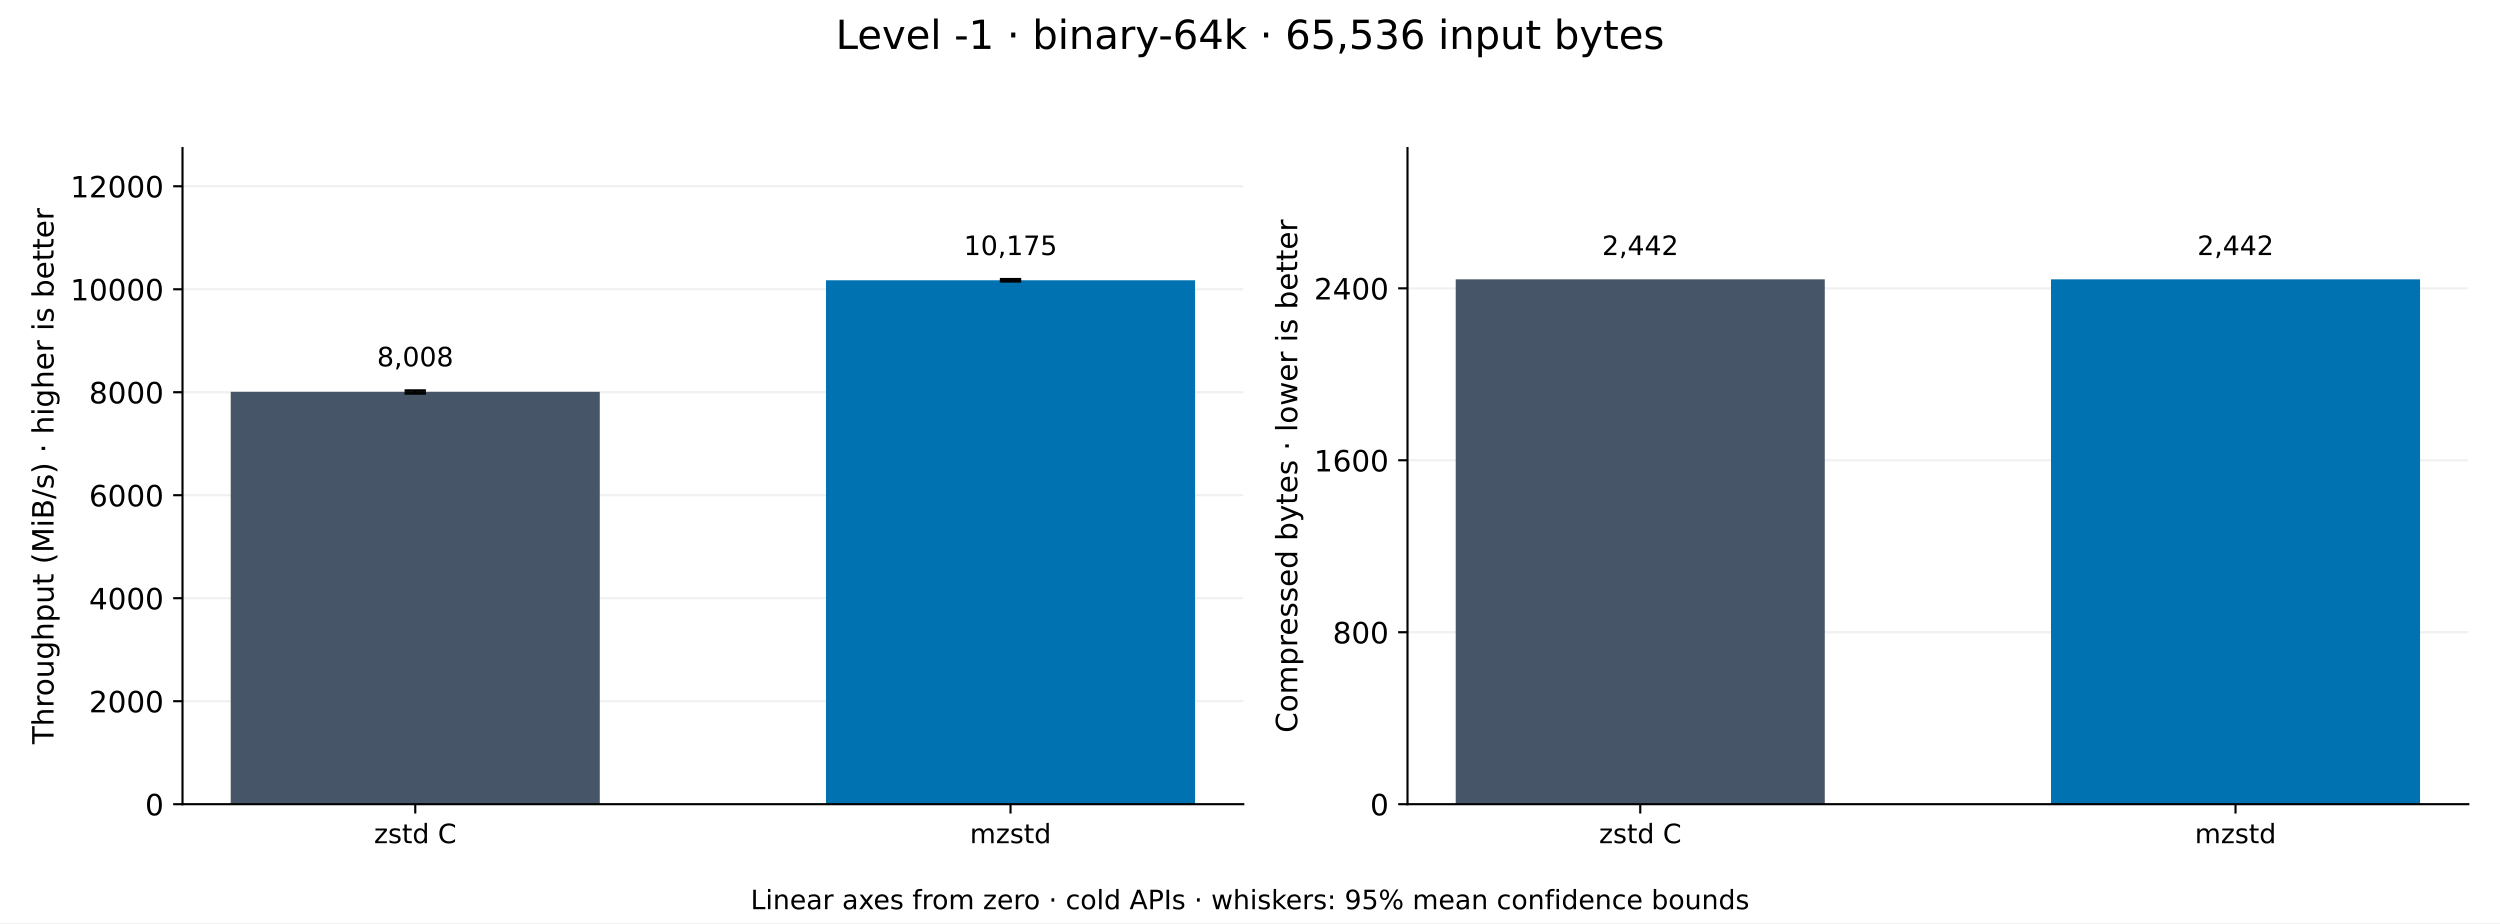
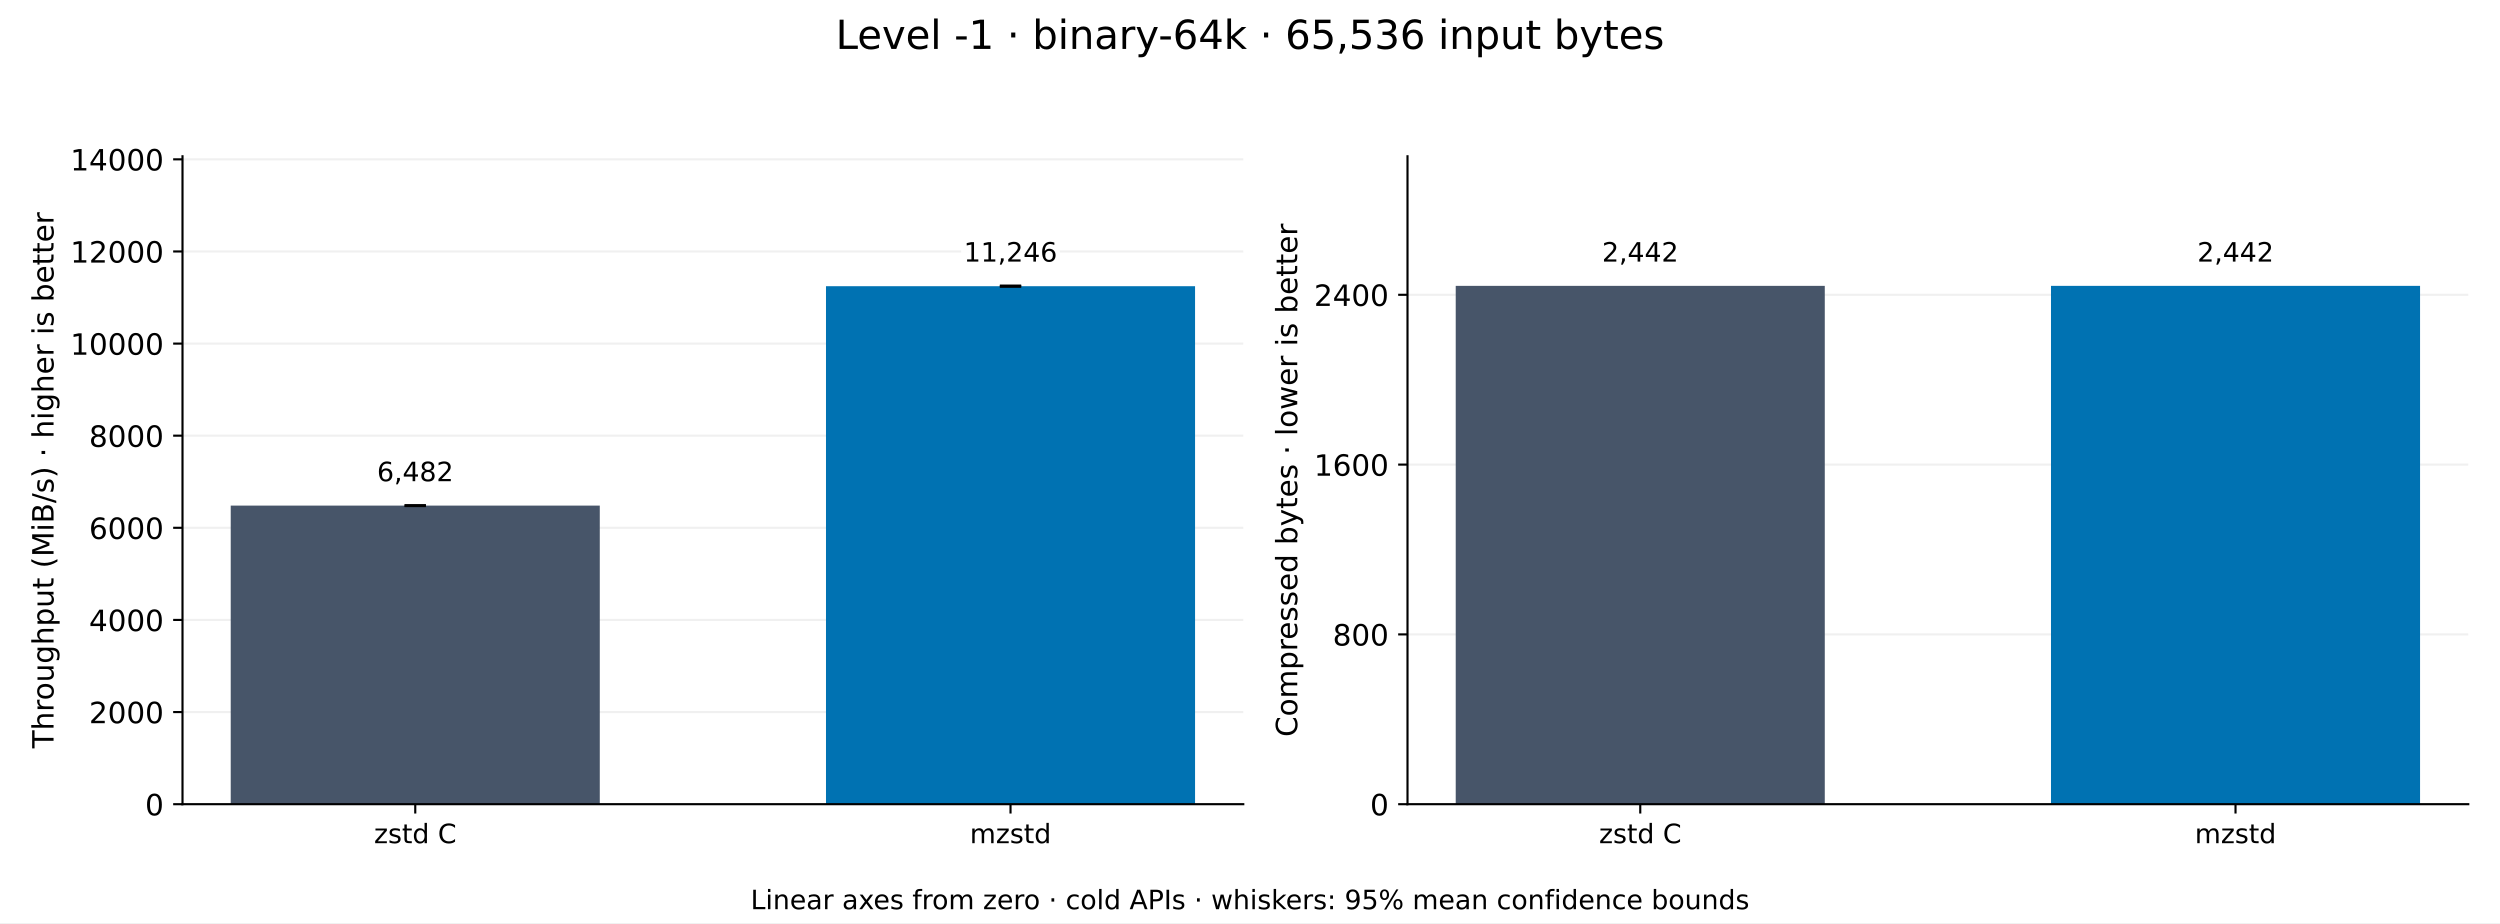
<svg xmlns="http://www.w3.org/2000/svg" xmlns:xlink="http://www.w3.org/1999/xlink" width="936pt" height="345.6pt" viewBox="0 0 936 345.6" version="1.1">
  <defs>
    <style type="text/css">*{stroke-linejoin: round; stroke-linecap: butt}</style>
  </defs>
  <g id="figure_1">
    <g id="patch_1">
      <path d="M 0 345.6 L 936 345.6 L 936 0 L 0 0 z " style="fill: #ffffff" />
    </g>
    <g id="axes_1">
      <g id="patch_2">
-         <path d="M 68.33 301.088 L 465.48 301.088 L 465.48 55.44 L 68.33 55.44 z " style="fill: #ffffff" />
+         <path d="M 68.33 301.088 L 465.48 301.088 L 465.48 58.51 L 68.33 58.51 z " style="fill: #ffffff" />
      </g>
      <g id="matplotlib.axis_1">
        <g id="xtick_1">
          <g id="line2d_1">
            <defs>
              <path id="mcbfd24ea1b" d="M 0 0 L 0 3.5 " style="stroke: #000000; stroke-width: 0.8" />
            </defs>
            <g>
              <use xlink:href="#mcbfd24ea1b" x="155.471" y="301.088" style="stroke: #000000; stroke-width: 0.8" />
            </g>
          </g>
          <g id="text_1">
            <text style="font-size: 10px; font-family: 'DejaVu Sans', 'Bitstream Vera Sans', 'Computer Modern Sans Serif', 'Lucida Grande', 'Verdana', 'Geneva', 'Lucid', 'Arial', 'Helvetica', 'Avant Garde', sans-serif; text-anchor: middle" x="155.471" y="315.686" transform="rotate(-0 155.4712 315.6864)">zstd C</text>
          </g>
        </g>
        <g id="xtick_2">
          <g id="line2d_2">
            <g>
              <use xlink:href="#mcbfd24ea1b" x="378.339" y="301.088" style="stroke: #000000; stroke-width: 0.8" />
            </g>
          </g>
          <g id="text_2">
            <text style="font-size: 10px; font-family: 'DejaVu Sans', 'Bitstream Vera Sans', 'Computer Modern Sans Serif', 'Lucida Grande', 'Verdana', 'Geneva', 'Lucid', 'Arial', 'Helvetica', 'Avant Garde', sans-serif; text-anchor: middle" x="378.339" y="315.686" transform="rotate(-0 378.3388 315.6864)">mzstd</text>
          </g>
        </g>
      </g>
      <g id="matplotlib.axis_2">
        <g id="ytick_1">
          <g id="line2d_3">
-             <path d="M 68.33 301.088 L 465.48 301.088 " clip-path="url(#pd0acb2d330)" style="fill: none; stroke: #b0b0b0; stroke-opacity: 0.18; stroke-width: 0.8; stroke-linecap: square" />
+             <path d="M 68.33 301.088 L 465.48 301.088 " clip-path="url(#pbc322206d9)" style="fill: none; stroke: #b0b0b0; stroke-opacity: 0.18; stroke-width: 0.8; stroke-linecap: square" />
          </g>
          <g id="line2d_4">
            <defs>
              <path id="m862e928616" d="M 0 0 L -3.5 0 " style="stroke: #000000; stroke-width: 0.8" />
            </defs>
            <g>
              <use xlink:href="#m862e928616" x="68.33" y="301.088" style="stroke: #000000; stroke-width: 0.8" />
            </g>
          </g>
          <g id="text_3">
            <text style="font-size: 11px; font-family: 'DejaVu Sans', 'Bitstream Vera Sans', 'Computer Modern Sans Serif', 'Lucida Grande', 'Verdana', 'Geneva', 'Lucid', 'Arial', 'Helvetica', 'Avant Garde', sans-serif; text-anchor: end" x="61.33" y="305.267" transform="rotate(-0 61.33 305.2671)">0</text>
          </g>
        </g>
        <g id="ytick_2">
          <g id="line2d_5">
-             <path d="M 68.33 262.529 L 465.48 262.529 " clip-path="url(#pd0acb2d330)" style="fill: none; stroke: #b0b0b0; stroke-opacity: 0.18; stroke-width: 0.8; stroke-linecap: square" />
+             <path d="M 68.33 266.597 L 465.48 266.597 " clip-path="url(#pbc322206d9)" style="fill: none; stroke: #b0b0b0; stroke-opacity: 0.18; stroke-width: 0.8; stroke-linecap: square" />
          </g>
          <g id="line2d_6">
            <g>
-               <use xlink:href="#m862e928616" x="68.33" y="262.529" style="stroke: #000000; stroke-width: 0.8" />
+               <use xlink:href="#m862e928616" x="68.33" y="266.597" style="stroke: #000000; stroke-width: 0.8" />
            </g>
          </g>
          <g id="text_4">
-             <text style="font-size: 11px; font-family: 'DejaVu Sans', 'Bitstream Vera Sans', 'Computer Modern Sans Serif', 'Lucida Grande', 'Verdana', 'Geneva', 'Lucid', 'Arial', 'Helvetica', 'Avant Garde', sans-serif; text-anchor: end" x="61.33" y="266.708" transform="rotate(-0 61.33 266.7078)">2000</text>
+             <text style="font-size: 11px; font-family: 'DejaVu Sans', 'Bitstream Vera Sans', 'Computer Modern Sans Serif', 'Lucida Grande', 'Verdana', 'Geneva', 'Lucid', 'Arial', 'Helvetica', 'Avant Garde', sans-serif; text-anchor: end" x="61.33" y="270.776" transform="rotate(-0 61.33 270.7759)">2000</text>
          </g>
        </g>
        <g id="ytick_3">
          <g id="line2d_7">
-             <path d="M 68.33 223.969 L 465.48 223.969 " clip-path="url(#pd0acb2d330)" style="fill: none; stroke: #b0b0b0; stroke-opacity: 0.18; stroke-width: 0.8; stroke-linecap: square" />
+             <path d="M 68.33 232.106 L 465.48 232.106 " clip-path="url(#pbc322206d9)" style="fill: none; stroke: #b0b0b0; stroke-opacity: 0.18; stroke-width: 0.8; stroke-linecap: square" />
          </g>
          <g id="line2d_8">
            <g>
-               <use xlink:href="#m862e928616" x="68.33" y="223.969" style="stroke: #000000; stroke-width: 0.8" />
+               <use xlink:href="#m862e928616" x="68.33" y="232.106" style="stroke: #000000; stroke-width: 0.8" />
            </g>
          </g>
          <g id="text_5">
-             <text style="font-size: 11px; font-family: 'DejaVu Sans', 'Bitstream Vera Sans', 'Computer Modern Sans Serif', 'Lucida Grande', 'Verdana', 'Geneva', 'Lucid', 'Arial', 'Helvetica', 'Avant Garde', sans-serif; text-anchor: end" x="61.33" y="228.148" transform="rotate(-0 61.33 228.1485)">4000</text>
+             <text style="font-size: 11px; font-family: 'DejaVu Sans', 'Bitstream Vera Sans', 'Computer Modern Sans Serif', 'Lucida Grande', 'Verdana', 'Geneva', 'Lucid', 'Arial', 'Helvetica', 'Avant Garde', sans-serif; text-anchor: end" x="61.33" y="236.285" transform="rotate(-0 61.33 236.2847)">4000</text>
          </g>
        </g>
        <g id="ytick_4">
          <g id="line2d_9">
-             <path d="M 68.33 185.41 L 465.48 185.41 " clip-path="url(#pd0acb2d330)" style="fill: none; stroke: #b0b0b0; stroke-opacity: 0.18; stroke-width: 0.8; stroke-linecap: square" />
+             <path d="M 68.33 197.614 L 465.48 197.614 " clip-path="url(#pbc322206d9)" style="fill: none; stroke: #b0b0b0; stroke-opacity: 0.18; stroke-width: 0.8; stroke-linecap: square" />
          </g>
          <g id="line2d_10">
            <g>
-               <use xlink:href="#m862e928616" x="68.33" y="185.41" style="stroke: #000000; stroke-width: 0.8" />
+               <use xlink:href="#m862e928616" x="68.33" y="197.614" style="stroke: #000000; stroke-width: 0.8" />
            </g>
          </g>
          <g id="text_6">
-             <text style="font-size: 11px; font-family: 'DejaVu Sans', 'Bitstream Vera Sans', 'Computer Modern Sans Serif', 'Lucida Grande', 'Verdana', 'Geneva', 'Lucid', 'Arial', 'Helvetica', 'Avant Garde', sans-serif; text-anchor: end" x="61.33" y="189.589" transform="rotate(-0 61.33 189.5892)">6000</text>
+             <text style="font-size: 11px; font-family: 'DejaVu Sans', 'Bitstream Vera Sans', 'Computer Modern Sans Serif', 'Lucida Grande', 'Verdana', 'Geneva', 'Lucid', 'Arial', 'Helvetica', 'Avant Garde', sans-serif; text-anchor: end" x="61.33" y="201.793" transform="rotate(-0 61.33 201.7935)">6000</text>
          </g>
        </g>
        <g id="ytick_5">
          <g id="line2d_11">
-             <path d="M 68.33 146.851 L 465.48 146.851 " clip-path="url(#pd0acb2d330)" style="fill: none; stroke: #b0b0b0; stroke-opacity: 0.18; stroke-width: 0.8; stroke-linecap: square" />
+             <path d="M 68.33 163.123 L 465.48 163.123 " clip-path="url(#pbc322206d9)" style="fill: none; stroke: #b0b0b0; stroke-opacity: 0.18; stroke-width: 0.8; stroke-linecap: square" />
          </g>
          <g id="line2d_12">
            <g>
-               <use xlink:href="#m862e928616" x="68.33" y="146.851" style="stroke: #000000; stroke-width: 0.8" />
+               <use xlink:href="#m862e928616" x="68.33" y="163.123" style="stroke: #000000; stroke-width: 0.8" />
            </g>
          </g>
          <g id="text_7">
-             <text style="font-size: 11px; font-family: 'DejaVu Sans', 'Bitstream Vera Sans', 'Computer Modern Sans Serif', 'Lucida Grande', 'Verdana', 'Geneva', 'Lucid', 'Arial', 'Helvetica', 'Avant Garde', sans-serif; text-anchor: end" x="61.33" y="151.03" transform="rotate(-0 61.33 151.0299)">8000</text>
+             <text style="font-size: 11px; font-family: 'DejaVu Sans', 'Bitstream Vera Sans', 'Computer Modern Sans Serif', 'Lucida Grande', 'Verdana', 'Geneva', 'Lucid', 'Arial', 'Helvetica', 'Avant Garde', sans-serif; text-anchor: end" x="61.33" y="167.302" transform="rotate(-0 61.33 167.3023)">8000</text>
          </g>
        </g>
        <g id="ytick_6">
          <g id="line2d_13">
-             <path d="M 68.33 108.291 L 465.48 108.291 " clip-path="url(#pd0acb2d330)" style="fill: none; stroke: #b0b0b0; stroke-opacity: 0.18; stroke-width: 0.8; stroke-linecap: square" />
+             <path d="M 68.33 128.632 L 465.48 128.632 " clip-path="url(#pbc322206d9)" style="fill: none; stroke: #b0b0b0; stroke-opacity: 0.18; stroke-width: 0.8; stroke-linecap: square" />
          </g>
          <g id="line2d_14">
            <g>
-               <use xlink:href="#m862e928616" x="68.33" y="108.291" style="stroke: #000000; stroke-width: 0.8" />
+               <use xlink:href="#m862e928616" x="68.33" y="128.632" style="stroke: #000000; stroke-width: 0.8" />
            </g>
          </g>
          <g id="text_8">
-             <text style="font-size: 11px; font-family: 'DejaVu Sans', 'Bitstream Vera Sans', 'Computer Modern Sans Serif', 'Lucida Grande', 'Verdana', 'Geneva', 'Lucid', 'Arial', 'Helvetica', 'Avant Garde', sans-serif; text-anchor: end" x="61.33" y="112.471" transform="rotate(-0 61.33 112.4705)">10000</text>
+             <text style="font-size: 11px; font-family: 'DejaVu Sans', 'Bitstream Vera Sans', 'Computer Modern Sans Serif', 'Lucida Grande', 'Verdana', 'Geneva', 'Lucid', 'Arial', 'Helvetica', 'Avant Garde', sans-serif; text-anchor: end" x="61.33" y="132.811" transform="rotate(-0 61.33 132.8111)">10000</text>
          </g>
        </g>
        <g id="ytick_7">
          <g id="line2d_15">
-             <path d="M 68.33 69.732 L 465.48 69.732 " clip-path="url(#pd0acb2d330)" style="fill: none; stroke: #b0b0b0; stroke-opacity: 0.18; stroke-width: 0.8; stroke-linecap: square" />
+             <path d="M 68.33 94.141 L 465.48 94.141 " clip-path="url(#pbc322206d9)" style="fill: none; stroke: #b0b0b0; stroke-opacity: 0.18; stroke-width: 0.8; stroke-linecap: square" />
          </g>
          <g id="line2d_16">
            <g>
-               <use xlink:href="#m862e928616" x="68.33" y="69.732" style="stroke: #000000; stroke-width: 0.8" />
+               <use xlink:href="#m862e928616" x="68.33" y="94.141" style="stroke: #000000; stroke-width: 0.8" />
            </g>
          </g>
          <g id="text_9">
-             <text style="font-size: 11px; font-family: 'DejaVu Sans', 'Bitstream Vera Sans', 'Computer Modern Sans Serif', 'Lucida Grande', 'Verdana', 'Geneva', 'Lucid', 'Arial', 'Helvetica', 'Avant Garde', sans-serif; text-anchor: end" x="61.33" y="73.911" transform="rotate(-0 61.33 73.91121)">12000</text>
-           </g>
-         </g>
-         <g id="text_10">
-           <text style="font-size: 11px; font-family: 'DejaVu Sans', 'Bitstream Vera Sans', 'Computer Modern Sans Serif', 'Lucida Grande', 'Verdana', 'Geneva', 'Lucid', 'Arial', 'Helvetica', 'Avant Garde', sans-serif; text-anchor: middle" x="20.049" y="178.264" transform="rotate(-90 20.04859 178.264)">Throughput (MiB/s) · higher is better</text>
+             <text style="font-size: 11px; font-family: 'DejaVu Sans', 'Bitstream Vera Sans', 'Computer Modern Sans Serif', 'Lucida Grande', 'Verdana', 'Geneva', 'Lucid', 'Arial', 'Helvetica', 'Avant Garde', sans-serif; text-anchor: end" x="61.33" y="98.32" transform="rotate(-0 61.33 98.31985)">12000</text>
+           </g>
+         </g>
+         <g id="ytick_8">
+           <g id="line2d_17">
+             <path d="M 68.33 59.649 L 465.48 59.649 " clip-path="url(#pbc322206d9)" style="fill: none; stroke: #b0b0b0; stroke-opacity: 0.18; stroke-width: 0.8; stroke-linecap: square" />
+           </g>
+           <g id="line2d_18">
+             <g>
+               <use xlink:href="#m862e928616" x="68.33" y="59.649" style="stroke: #000000; stroke-width: 0.8" />
+             </g>
+           </g>
+           <g id="text_10">
+             <text style="font-size: 11px; font-family: 'DejaVu Sans', 'Bitstream Vera Sans', 'Computer Modern Sans Serif', 'Lucida Grande', 'Verdana', 'Geneva', 'Lucid', 'Arial', 'Helvetica', 'Avant Garde', sans-serif; text-anchor: end" x="61.33" y="63.829" transform="rotate(-0 61.33 63.82863)">14000</text>
+           </g>
+         </g>
+         <g id="text_11">
+           <text style="font-size: 11px; font-family: 'DejaVu Sans', 'Bitstream Vera Sans', 'Computer Modern Sans Serif', 'Lucida Grande', 'Verdana', 'Geneva', 'Lucid', 'Arial', 'Helvetica', 'Avant Garde', sans-serif; text-anchor: middle" x="20.049" y="179.799" transform="rotate(-90 20.04859 179.7992)">Throughput (MiB/s) · higher is better</text>
        </g>
      </g>
      <g id="patch_3">
-         <path d="M 86.382 301.088 L 224.56 301.088 L 224.56 146.697 L 86.382 146.697 z " clip-path="url(#pd0acb2d330)" style="fill: #475569" />
+         <path d="M 86.382 301.088 L 224.56 301.088 L 224.56 189.307 L 86.382 189.307 z " clip-path="url(#pbc322206d9)" style="fill: #475569" />
      </g>
      <g id="patch_4">
-         <path d="M 309.25 301.088 L 447.428 301.088 L 447.428 104.921 L 309.25 104.921 z " clip-path="url(#pd0acb2d330)" style="fill: #0072b2" />
+         <path d="M 309.25 301.088 L 447.428 301.088 L 447.428 107.147 L 309.25 107.147 z " clip-path="url(#pbc322206d9)" style="fill: #0072b2" />
      </g>
      <g id="LineCollection_1">
-         <path d="M 155.471 147.289 L 155.471 146.24 " clip-path="url(#pd0acb2d330)" style="fill: none; stroke: #000000; stroke-width: 1.2" />
-         <path d="M 378.339 105.309 L 378.339 104.57 " clip-path="url(#pd0acb2d330)" style="fill: none; stroke: #000000; stroke-width: 1.2" />
-       </g>
-       <g id="line2d_17">
+         <path d="M 155.471 189.375 L 155.471 189.25 " clip-path="url(#pbc322206d9)" style="fill: none; stroke: #000000; stroke-width: 1.2" />
+         <path d="M 378.339 107.262 L 378.339 107.026 " clip-path="url(#pbc322206d9)" style="fill: none; stroke: #000000; stroke-width: 1.2" />
+       </g>
+       <g id="line2d_19">
        <defs>
          <path id="mf7f69e77f0" d="M 4 0 L -4 -0 " style="stroke: #000000" />
        </defs>
-         <g clip-path="url(#pd0acb2d330)">
-           <use xlink:href="#mf7f69e77f0" x="155.471" y="147.289" style="fill: #1f77b4; stroke: #000000" />
-           <use xlink:href="#mf7f69e77f0" x="378.339" y="105.309" style="fill: #1f77b4; stroke: #000000" />
-         </g>
-       </g>
-       <g id="line2d_18">
-         <g clip-path="url(#pd0acb2d330)">
-           <use xlink:href="#mf7f69e77f0" x="155.471" y="146.24" style="fill: #1f77b4; stroke: #000000" />
-           <use xlink:href="#mf7f69e77f0" x="378.339" y="104.57" style="fill: #1f77b4; stroke: #000000" />
+         <g clip-path="url(#pbc322206d9)">
+           <use xlink:href="#mf7f69e77f0" x="155.471" y="189.375" style="fill: #1f77b4; stroke: #000000" />
+           <use xlink:href="#mf7f69e77f0" x="378.339" y="107.262" style="fill: #1f77b4; stroke: #000000" />
+         </g>
+       </g>
+       <g id="line2d_20">
+         <g clip-path="url(#pbc322206d9)">
+           <use xlink:href="#mf7f69e77f0" x="155.471" y="189.25" style="fill: #1f77b4; stroke: #000000" />
+           <use xlink:href="#mf7f69e77f0" x="378.339" y="107.026" style="fill: #1f77b4; stroke: #000000" />
        </g>
      </g>
      <g id="patch_5">
-         <path d="M 68.33 301.088 L 68.33 55.44 " style="fill: none; stroke: #000000; stroke-width: 0.8; stroke-linejoin: miter; stroke-linecap: square" />
+         <path d="M 68.33 301.088 L 68.33 58.51 " style="fill: none; stroke: #000000; stroke-width: 0.8; stroke-linejoin: miter; stroke-linecap: square" />
      </g>
      <g id="patch_6">
        <path d="M 68.33 301.088 L 465.48 301.088 " style="fill: none; stroke: #000000; stroke-width: 0.8; stroke-linejoin: miter; stroke-linecap: square" />
      </g>
-       <g id="text_11">
+       <g id="text_12">
        <g id="patch_7">
-           <path d="M 140.157 140.24 L 170.785 140.24 L 170.785 128.562 L 140.157 128.562 z " style="fill: #ffffff; opacity: 0.9" />
-         </g>
-         <text style="font-size: 10px; font-family: 'DejaVu Sans', 'Bitstream Vera Sans', 'Computer Modern Sans Serif', 'Lucida Grande', 'Verdana', 'Geneva', 'Lucid', 'Arial', 'Helvetica', 'Avant Garde', sans-serif; text-anchor: middle" x="155.471" y="137.16" transform="rotate(-0 155.4712 137.1604)">8,008</text>
-       </g>
-       <g id="text_12">
+           <path d="M 140.157 183.25 L 170.785 183.25 L 170.785 171.571 L 140.157 171.571 z " style="fill: #ffffff; opacity: 0.9" />
+         </g>
+         <text style="font-size: 10px; font-family: 'DejaVu Sans', 'Bitstream Vera Sans', 'Computer Modern Sans Serif', 'Lucida Grande', 'Verdana', 'Geneva', 'Lucid', 'Arial', 'Helvetica', 'Avant Garde', sans-serif; text-anchor: middle" x="155.471" y="180.17" transform="rotate(-0 155.4712 180.1699)">6,482</text>
+       </g>
+       <g id="text_13">
        <g id="patch_8">
-           <path d="M 359.843 98.57 L 396.834 98.57 L 396.834 86.891 L 359.843 86.891 z " style="fill: #ffffff; opacity: 0.9" />
-         </g>
-         <text style="font-size: 10px; font-family: 'DejaVu Sans', 'Bitstream Vera Sans', 'Computer Modern Sans Serif', 'Lucida Grande', 'Verdana', 'Geneva', 'Lucid', 'Arial', 'Helvetica', 'Avant Garde', sans-serif; text-anchor: middle" x="378.339" y="95.49" transform="rotate(-0 378.3388 95.48991)">10,175</text>
+           <path d="M 359.843 101.026 L 396.834 101.026 L 396.834 89.348 L 359.843 89.348 z " style="fill: #ffffff; opacity: 0.9" />
+         </g>
+         <text style="font-size: 10px; font-family: 'DejaVu Sans', 'Bitstream Vera Sans', 'Computer Modern Sans Serif', 'Lucida Grande', 'Verdana', 'Geneva', 'Lucid', 'Arial', 'Helvetica', 'Avant Garde', sans-serif; text-anchor: middle" x="378.339" y="97.946" transform="rotate(-0 378.3388 97.94627)">11,246</text>
      </g>
    </g>
    <g id="axes_2">
      <g id="patch_9">
-         <path d="M 526.97 301.088 L 924.12 301.088 L 924.12 55.44 L 526.97 55.44 z " style="fill: #ffffff" />
+         <path d="M 526.97 301.088 L 924.12 301.088 L 924.12 58.51 L 526.97 58.51 z " style="fill: #ffffff" />
      </g>
      <g id="matplotlib.axis_3">
        <g id="xtick_3">
-           <g id="line2d_19">
+           <g id="line2d_21">
            <g>
              <use xlink:href="#mcbfd24ea1b" x="614.111" y="301.088" style="stroke: #000000; stroke-width: 0.8" />
            </g>
          </g>
-           <g id="text_13">
+           <g id="text_14">
            <text style="font-size: 10px; font-family: 'DejaVu Sans', 'Bitstream Vera Sans', 'Computer Modern Sans Serif', 'Lucida Grande', 'Verdana', 'Geneva', 'Lucid', 'Arial', 'Helvetica', 'Avant Garde', sans-serif; text-anchor: middle" x="614.111" y="315.686" transform="rotate(-0 614.1112 315.6864)">zstd C</text>
          </g>
        </g>
        <g id="xtick_4">
-           <g id="line2d_20">
+           <g id="line2d_22">
            <g>
              <use xlink:href="#mcbfd24ea1b" x="836.979" y="301.088" style="stroke: #000000; stroke-width: 0.8" />
            </g>
          </g>
-           <g id="text_14">
+           <g id="text_15">
            <text style="font-size: 10px; font-family: 'DejaVu Sans', 'Bitstream Vera Sans', 'Computer Modern Sans Serif', 'Lucida Grande', 'Verdana', 'Geneva', 'Lucid', 'Arial', 'Helvetica', 'Avant Garde', sans-serif; text-anchor: middle" x="836.979" y="315.686" transform="rotate(-0 836.9788 315.6864)">mzstd</text>
          </g>
        </g>
      </g>
      <g id="matplotlib.axis_4">
-         <g id="ytick_8">
-           <g id="line2d_21">
-             <path d="M 526.97 301.088 L 924.12 301.088 " clip-path="url(#p4ffba1e089)" style="fill: none; stroke: #b0b0b0; stroke-opacity: 0.18; stroke-width: 0.8; stroke-linecap: square" />
-           </g>
-           <g id="line2d_22">
-             <g>
-               <use xlink:href="#m862e928616" x="526.97" y="301.088" style="stroke: #000000; stroke-width: 0.8" />
-             </g>
-           </g>
-           <g id="text_15">
-             <text style="font-size: 11px; font-family: 'DejaVu Sans', 'Bitstream Vera Sans', 'Computer Modern Sans Serif', 'Lucida Grande', 'Verdana', 'Geneva', 'Lucid', 'Arial', 'Helvetica', 'Avant Garde', sans-serif; text-anchor: end" x="519.97" y="305.267" transform="rotate(-0 519.97 305.2671)">0</text>
-           </g>
-         </g>
        <g id="ytick_9">
          <g id="line2d_23">
-             <path d="M 526.97 236.709 L 924.12 236.709 " clip-path="url(#p4ffba1e089)" style="fill: none; stroke: #b0b0b0; stroke-opacity: 0.18; stroke-width: 0.8; stroke-linecap: square" />
+             <path d="M 526.97 301.088 L 924.12 301.088 " clip-path="url(#p1a7db9a768)" style="fill: none; stroke: #b0b0b0; stroke-opacity: 0.18; stroke-width: 0.8; stroke-linecap: square" />
          </g>
          <g id="line2d_24">
            <g>
-               <use xlink:href="#m862e928616" x="526.97" y="236.709" style="stroke: #000000; stroke-width: 0.8" />
+               <use xlink:href="#m862e928616" x="526.97" y="301.088" style="stroke: #000000; stroke-width: 0.8" />
            </g>
          </g>
          <g id="text_16">
-             <text style="font-size: 11px; font-family: 'DejaVu Sans', 'Bitstream Vera Sans', 'Computer Modern Sans Serif', 'Lucida Grande', 'Verdana', 'Geneva', 'Lucid', 'Arial', 'Helvetica', 'Avant Garde', sans-serif; text-anchor: end" x="519.97" y="240.888" transform="rotate(-0 519.97 240.8876)">800</text>
+             <text style="font-size: 11px; font-family: 'DejaVu Sans', 'Bitstream Vera Sans', 'Computer Modern Sans Serif', 'Lucida Grande', 'Verdana', 'Geneva', 'Lucid', 'Arial', 'Helvetica', 'Avant Garde', sans-serif; text-anchor: end" x="519.97" y="305.267" transform="rotate(-0 519.97 305.2671)">0</text>
          </g>
        </g>
        <g id="ytick_10">
          <g id="line2d_25">
-             <path d="M 526.97 172.329 L 924.12 172.329 " clip-path="url(#p4ffba1e089)" style="fill: none; stroke: #b0b0b0; stroke-opacity: 0.18; stroke-width: 0.8; stroke-linecap: square" />
+             <path d="M 526.97 237.513 L 924.12 237.513 " clip-path="url(#p1a7db9a768)" style="fill: none; stroke: #b0b0b0; stroke-opacity: 0.18; stroke-width: 0.8; stroke-linecap: square" />
          </g>
          <g id="line2d_26">
            <g>
-               <use xlink:href="#m862e928616" x="526.97" y="172.329" style="stroke: #000000; stroke-width: 0.8" />
+               <use xlink:href="#m862e928616" x="526.97" y="237.513" style="stroke: #000000; stroke-width: 0.8" />
            </g>
          </g>
          <g id="text_17">
-             <text style="font-size: 11px; font-family: 'DejaVu Sans', 'Bitstream Vera Sans', 'Computer Modern Sans Serif', 'Lucida Grande', 'Verdana', 'Geneva', 'Lucid', 'Arial', 'Helvetica', 'Avant Garde', sans-serif; text-anchor: end" x="519.97" y="176.508" transform="rotate(-0 519.97 176.5082)">1600</text>
+             <text style="font-size: 11px; font-family: 'DejaVu Sans', 'Bitstream Vera Sans', 'Computer Modern Sans Serif', 'Lucida Grande', 'Verdana', 'Geneva', 'Lucid', 'Arial', 'Helvetica', 'Avant Garde', sans-serif; text-anchor: end" x="519.97" y="241.692" transform="rotate(-0 519.97 241.6924)">800</text>
          </g>
        </g>
        <g id="ytick_11">
          <g id="line2d_27">
-             <path d="M 526.97 107.95 L 924.12 107.95 " clip-path="url(#p4ffba1e089)" style="fill: none; stroke: #b0b0b0; stroke-opacity: 0.18; stroke-width: 0.8; stroke-linecap: square" />
+             <path d="M 526.97 173.938 L 924.12 173.938 " clip-path="url(#p1a7db9a768)" style="fill: none; stroke: #b0b0b0; stroke-opacity: 0.18; stroke-width: 0.8; stroke-linecap: square" />
          </g>
          <g id="line2d_28">
            <g>
-               <use xlink:href="#m862e928616" x="526.97" y="107.95" style="stroke: #000000; stroke-width: 0.8" />
+               <use xlink:href="#m862e928616" x="526.97" y="173.938" style="stroke: #000000; stroke-width: 0.8" />
            </g>
          </g>
          <g id="text_18">
-             <text style="font-size: 11px; font-family: 'DejaVu Sans', 'Bitstream Vera Sans', 'Computer Modern Sans Serif', 'Lucida Grande', 'Verdana', 'Geneva', 'Lucid', 'Arial', 'Helvetica', 'Avant Garde', sans-serif; text-anchor: end" x="519.97" y="112.129" transform="rotate(-0 519.97 112.1287)">2400</text>
-           </g>
-         </g>
-         <g id="text_19">
-           <text style="font-size: 11px; font-family: 'DejaVu Sans', 'Bitstream Vera Sans', 'Computer Modern Sans Serif', 'Lucida Grande', 'Verdana', 'Geneva', 'Lucid', 'Arial', 'Helvetica', 'Avant Garde', sans-serif; text-anchor: middle" x="485.687" y="178.264" transform="rotate(-90 485.6873 178.264)">Compressed bytes · lower is better</text>
+             <text style="font-size: 11px; font-family: 'DejaVu Sans', 'Bitstream Vera Sans', 'Computer Modern Sans Serif', 'Lucida Grande', 'Verdana', 'Geneva', 'Lucid', 'Arial', 'Helvetica', 'Avant Garde', sans-serif; text-anchor: end" x="519.97" y="178.118" transform="rotate(-0 519.97 178.1176)">1600</text>
+           </g>
+         </g>
+         <g id="ytick_12">
+           <g id="line2d_29">
+             <path d="M 526.97 110.364 L 924.12 110.364 " clip-path="url(#p1a7db9a768)" style="fill: none; stroke: #b0b0b0; stroke-opacity: 0.18; stroke-width: 0.8; stroke-linecap: square" />
+           </g>
+           <g id="line2d_30">
+             <g>
+               <use xlink:href="#m862e928616" x="526.97" y="110.364" style="stroke: #000000; stroke-width: 0.8" />
+             </g>
+           </g>
+           <g id="text_19">
+             <text style="font-size: 11px; font-family: 'DejaVu Sans', 'Bitstream Vera Sans', 'Computer Modern Sans Serif', 'Lucida Grande', 'Verdana', 'Geneva', 'Lucid', 'Arial', 'Helvetica', 'Avant Garde', sans-serif; text-anchor: end" x="519.97" y="114.543" transform="rotate(-0 519.97 114.5428)">2400</text>
+           </g>
+         </g>
+         <g id="text_20">
+           <text style="font-size: 11px; font-family: 'DejaVu Sans', 'Bitstream Vera Sans', 'Computer Modern Sans Serif', 'Lucida Grande', 'Verdana', 'Geneva', 'Lucid', 'Arial', 'Helvetica', 'Avant Garde', sans-serif; text-anchor: middle" x="485.687" y="179.799" transform="rotate(-90 485.6873 179.7992)">Compressed bytes · lower is better</text>
        </g>
      </g>
      <g id="patch_10">
-         <path d="M 545.022 301.088 L 683.2 301.088 L 683.2 104.57 L 545.022 104.57 z " clip-path="url(#p4ffba1e089)" style="fill: #475569" />
+         <path d="M 545.022 301.088 L 683.2 301.088 L 683.2 107.026 L 545.022 107.026 z " clip-path="url(#p1a7db9a768)" style="fill: #475569" />
      </g>
      <g id="patch_11">
-         <path d="M 767.89 301.088 L 906.068 301.088 L 906.068 104.57 L 767.89 104.57 z " clip-path="url(#p4ffba1e089)" style="fill: #0072b2" />
+         <path d="M 767.89 301.088 L 906.068 301.088 L 906.068 107.026 L 767.89 107.026 z " clip-path="url(#p1a7db9a768)" style="fill: #0072b2" />
      </g>
      <g id="patch_12">
-         <path d="M 526.97 301.088 L 526.97 55.44 " style="fill: none; stroke: #000000; stroke-width: 0.8; stroke-linejoin: miter; stroke-linecap: square" />
+         <path d="M 526.97 301.088 L 526.97 58.51 " style="fill: none; stroke: #000000; stroke-width: 0.8; stroke-linejoin: miter; stroke-linecap: square" />
      </g>
      <g id="patch_13">
        <path d="M 526.97 301.088 L 924.12 301.088 " style="fill: none; stroke: #000000; stroke-width: 0.8; stroke-linejoin: miter; stroke-linecap: square" />
      </g>
-       <g id="text_20">
+       <g id="text_21">
        <g id="patch_14">
-           <path d="M 598.797 98.57 L 629.425 98.57 L 629.425 86.891 L 598.797 86.891 z " style="fill: #ffffff; opacity: 0.9" />
-         </g>
-         <text style="font-size: 10px; font-family: 'DejaVu Sans', 'Bitstream Vera Sans', 'Computer Modern Sans Serif', 'Lucida Grande', 'Verdana', 'Geneva', 'Lucid', 'Arial', 'Helvetica', 'Avant Garde', sans-serif; text-anchor: middle" x="614.111" y="95.49" transform="rotate(-0 614.1112 95.48991)">2,442</text>
-       </g>
-       <g id="text_21">
+           <path d="M 598.797 101.026 L 629.425 101.026 L 629.425 89.348 L 598.797 89.348 z " style="fill: #ffffff; opacity: 0.9" />
+         </g>
+         <text style="font-size: 10px; font-family: 'DejaVu Sans', 'Bitstream Vera Sans', 'Computer Modern Sans Serif', 'Lucida Grande', 'Verdana', 'Geneva', 'Lucid', 'Arial', 'Helvetica', 'Avant Garde', sans-serif; text-anchor: middle" x="614.111" y="97.946" transform="rotate(-0 614.1112 97.94627)">2,442</text>
+       </g>
+       <g id="text_22">
        <g id="patch_15">
-           <path d="M 821.665 98.57 L 852.293 98.57 L 852.293 86.891 L 821.665 86.891 z " style="fill: #ffffff; opacity: 0.9" />
-         </g>
-         <text style="font-size: 10px; font-family: 'DejaVu Sans', 'Bitstream Vera Sans', 'Computer Modern Sans Serif', 'Lucida Grande', 'Verdana', 'Geneva', 'Lucid', 'Arial', 'Helvetica', 'Avant Garde', sans-serif; text-anchor: middle" x="836.979" y="95.49" transform="rotate(-0 836.9788 95.48991)">2,442</text>
-       </g>
-     </g>
-     <g id="text_22">
+           <path d="M 821.665 101.026 L 852.293 101.026 L 852.293 89.348 L 821.665 89.348 z " style="fill: #ffffff; opacity: 0.9" />
+         </g>
+         <text style="font-size: 10px; font-family: 'DejaVu Sans', 'Bitstream Vera Sans', 'Computer Modern Sans Serif', 'Lucida Grande', 'Verdana', 'Geneva', 'Lucid', 'Arial', 'Helvetica', 'Avant Garde', sans-serif; text-anchor: middle" x="836.979" y="97.946" transform="rotate(-0 836.9788 97.94627)">2,442</text>
+       </g>
+     </g>
+     <g id="text_23">
      <text style="font-size: 15px; font-family: 'DejaVu Sans', 'Bitstream Vera Sans', 'Computer Modern Sans Serif', 'Lucida Grande', 'Verdana', 'Geneva', 'Lucid', 'Arial', 'Helvetica', 'Avant Garde', sans-serif; text-anchor: middle" x="468" y="18.31" transform="rotate(-0 468 18.30966)">Level -1 · binary-64k · 65,536 input bytes</text>
    </g>
-     <g id="text_23">
+     <g id="text_24">
      <text style="font-size: 10px; font-family: 'DejaVu Sans', 'Bitstream Vera Sans', 'Computer Modern Sans Serif', 'Lucida Grande', 'Verdana', 'Geneva', 'Lucid', 'Arial', 'Helvetica', 'Avant Garde', sans-serif; text-anchor: middle" x="468" y="340.416" transform="rotate(-0 468 340.416)">Linear axes from zero · cold APIs · whiskers: 95% mean confidence bounds</text>
    </g>
  </g>
  <defs>
-     <clipPath id="pd0acb2d330">
-       <rect x="68.33" y="55.44" width="397.15" height="245.648" />
+     <clipPath id="pbc322206d9">
+       <rect x="68.33" y="58.51" width="397.15" height="242.578" />
    </clipPath>
-     <clipPath id="p4ffba1e089">
-       <rect x="526.97" y="55.44" width="397.15" height="245.648" />
+     <clipPath id="p1a7db9a768">
+       <rect x="526.97" y="58.51" width="397.15" height="242.578" />
    </clipPath>
  </defs>
</svg>
